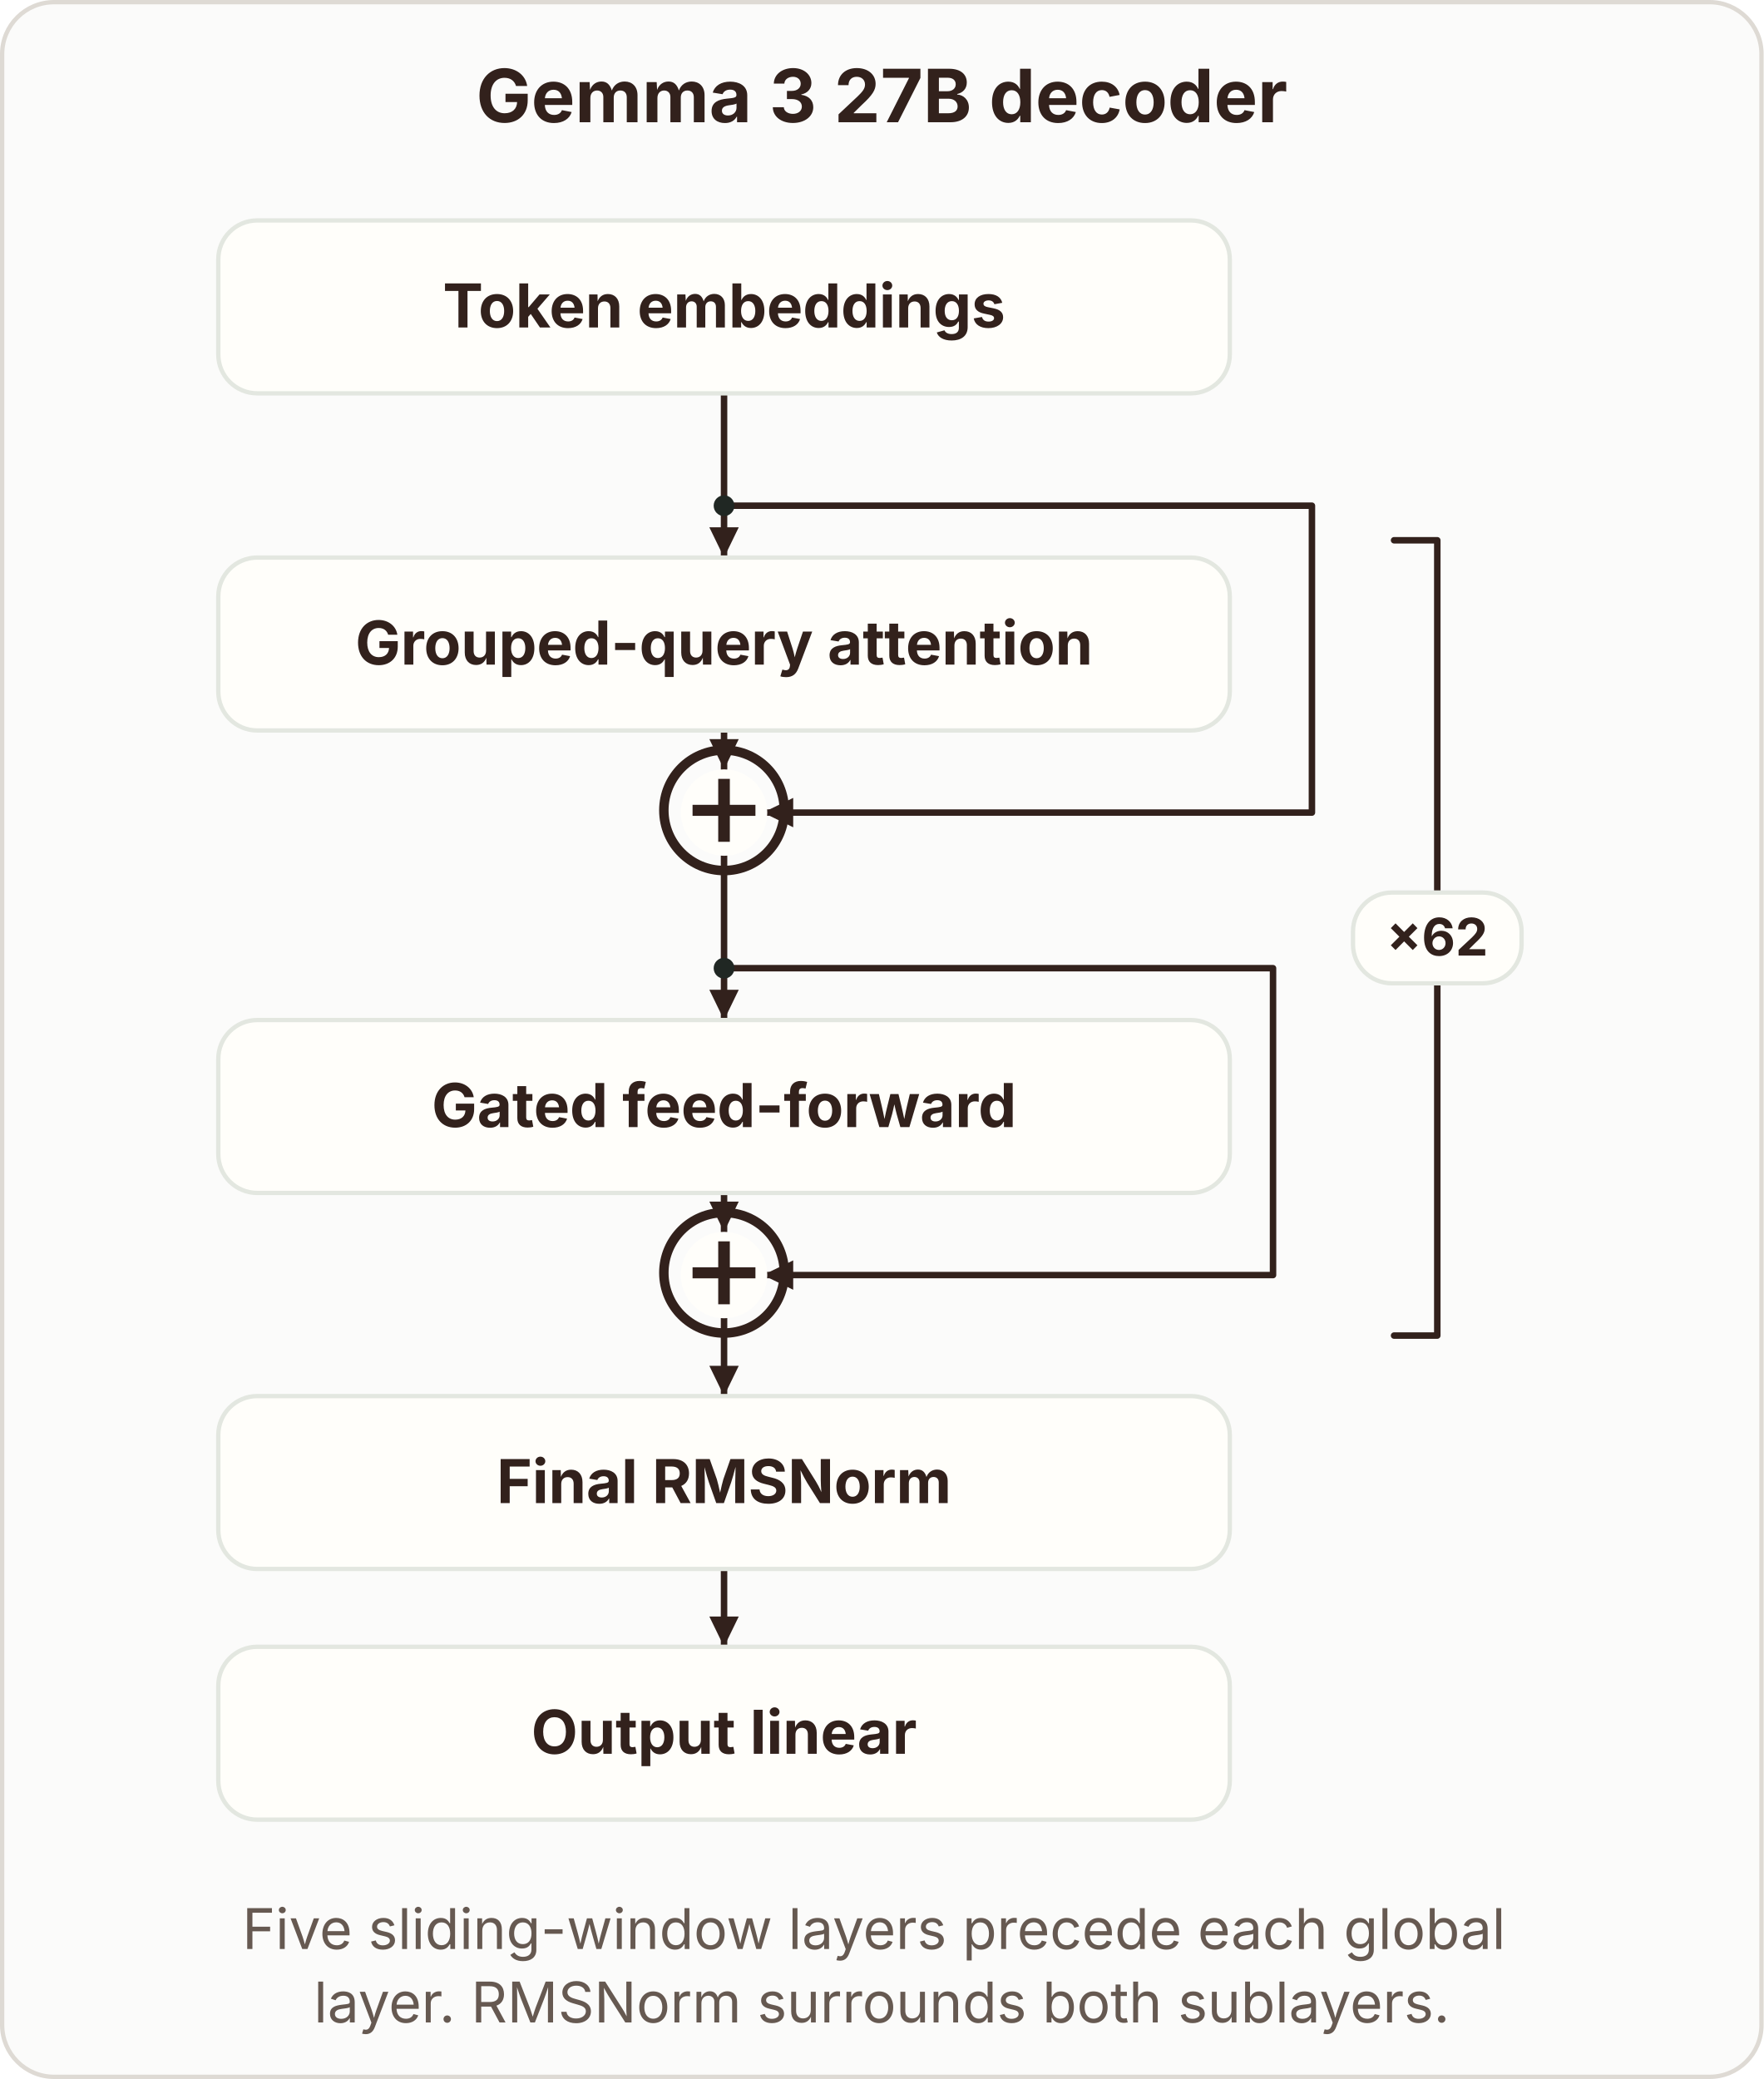
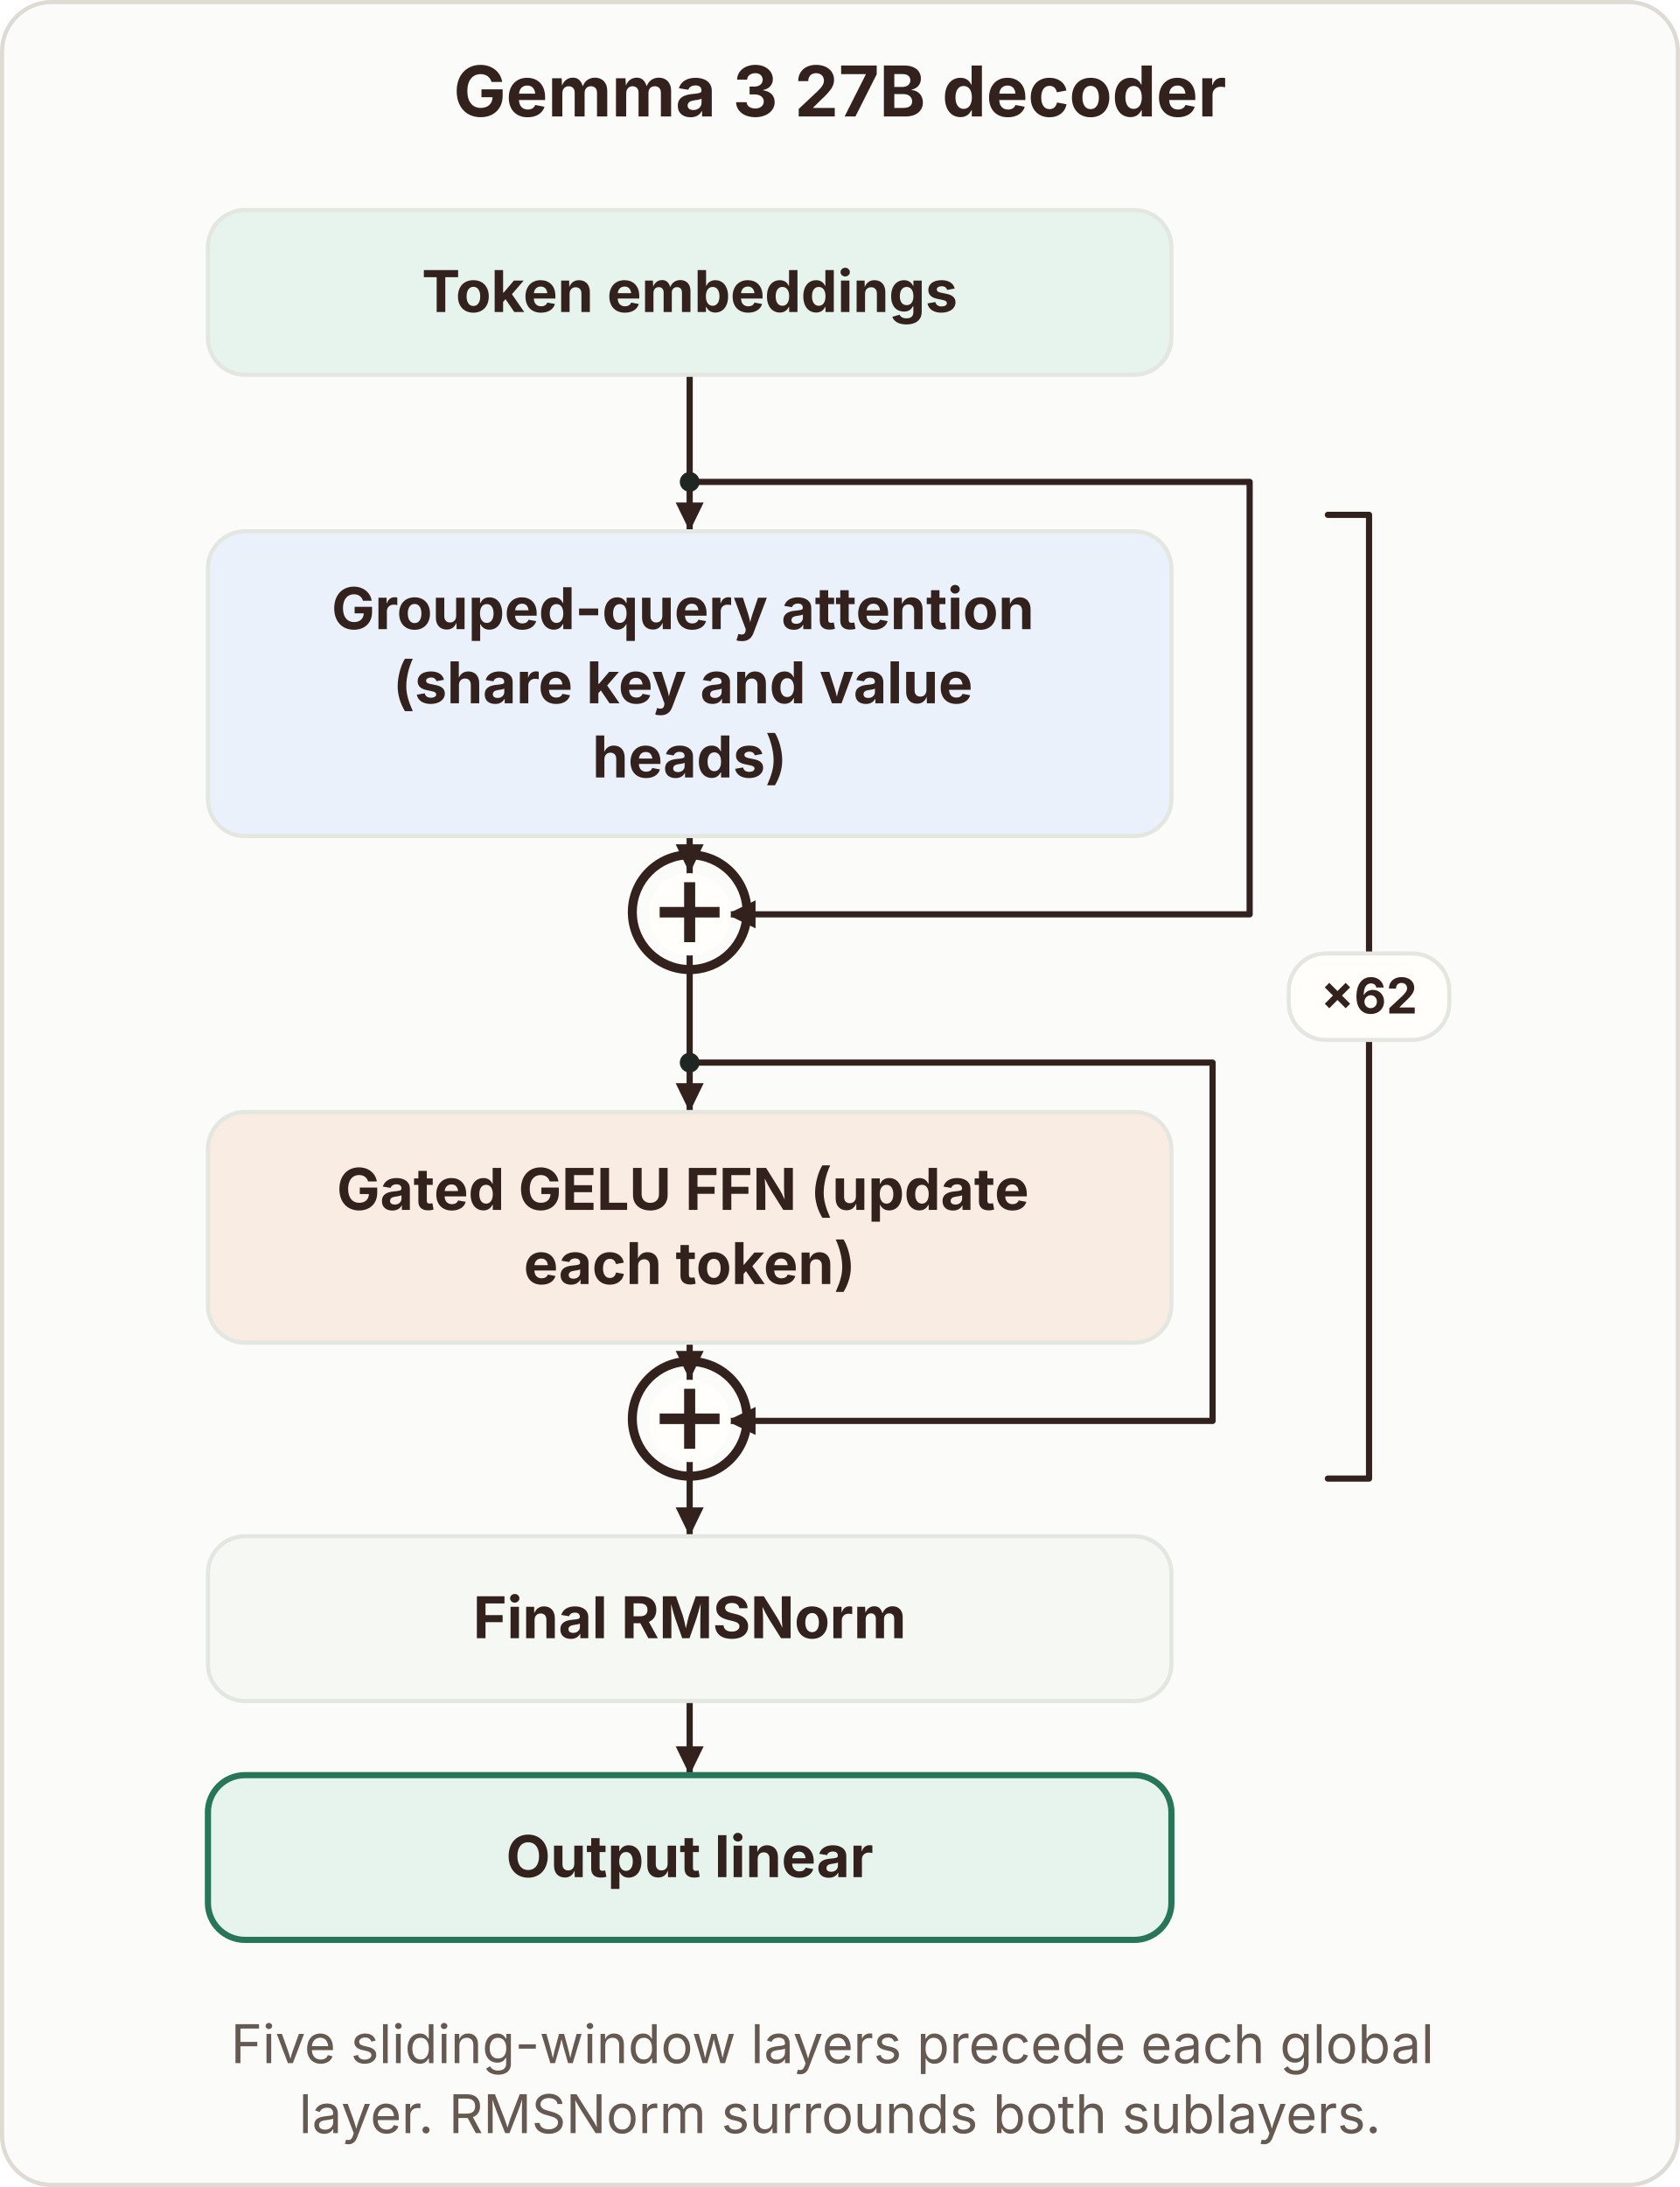
- <svg xmlns="http://www.w3.org/2000/svg" width="408" height="481" viewBox="0 0 408 481" role="img" aria-label="Gemma 3 27B decoder Token embeddings → Grouped-query attention → Gated feed-forward → Final RMSNorm → Output linear Token embeddings Grouped-query attention Repeat Grouped-query attention through Gated feed-forward 62 times Gated feed-forward Final RMSNorm Output linear Residual bypass from Grouped-query attention through Grouped-query attention, then add Residual bypass from Gated feed-forward through Gated feed-forward, then add Five sliding-window layers precede each global layer. RMSNorm surrounds both sublayers." font-family="Inter, Liberation Sans, Arial, sans-serif" style="display:block;max-width:none;margin-inline:auto;--color-ink:#202723;--color-ink-2:#5d675f;--color-line:#e3e7e0;--viz-surface:#fffefa" data-tutor-diagram="block-stack">
-   <rect x="0.5" y="0.5" width="407" height="480" rx="12" fill="var(--viz-surface, #fbfbfa)" stroke="var(--color-line, #dedad4)" />
+ <svg xmlns="http://www.w3.org/2000/svg" width="408" height="531" viewBox="0 0 408 531" role="img" aria-label="Gemma 3 27B decoder Token embeddings → Grouped-query attention (share key and value heads) → Gated GELU FFN (update each token) → Final RMSNorm → Output linear Token embeddings Grouped-query attention (share key and value heads) Repeat Grouped-query attention (share key and value heads) through Gated GELU FFN (update each token) 62 times Gated GELU FFN (update each token) Final RMSNorm Output linear Residual bypass from Grouped-query attention (share key and value heads) through Grouped-query attention (share key and value heads), then add Residual bypass from Gated GELU FFN (update each token) through Gated GELU FFN (update each token), then add Five sliding-window layers precede each global layer. RMSNorm surrounds both sublayers." font-family="Inter, Liberation Sans, Arial, sans-serif" style="display:block;max-width:none;margin-inline:auto;--color-ink:#202723;--color-ink-2:#5d675f;--color-line:#e3e7e0;--viz-surface:#fffefa" data-tutor-diagram="block-stack">
+   <rect x="0.5" y="0.5" width="407" height="530" rx="12" fill="var(--viz-surface, #fbfbfa)" stroke="var(--color-line, #dedad4)" />
  <text x="204" y="22.5" fill="var(--color-ink, #32211c)" font-size="17" font-weight="700" text-anchor="middle">
    <tspan x="204" y="28.28">Gemma 3 27B decoder</tspan>
  </text>
  <g transform="translate(0 39)">
    <g data-block-stack-group="att:ff">
-       <polyline points="322.5,86 332.5,86 332.5,270 322.5,270" fill="none" stroke="var(--color-ink, #32211c)" stroke-width="1.5" stroke-linecap="round" stroke-linejoin="round" />
-       <rect x="313" y="167.5" width="39" height="21" rx="9" fill="#fffefa" stroke="#e3e7e0" stroke-width="1" />
-       <text x="332.5" y="178" fill="var(--color-ink, #32211c)" font-size="12" font-weight="700" text-anchor="middle">
-         <tspan x="332.5" y="182.08">×62</tspan>
+       <polyline points="322.5,86 332.5,86 332.5,320 322.5,320" fill="none" stroke="var(--color-ink, #32211c)" stroke-width="1.5" stroke-linecap="round" stroke-linejoin="round" />
+       <rect x="313" y="192.5" width="39" height="21" rx="9" fill="#fffefa" stroke="#e3e7e0" stroke-width="1" />
+       <text x="332.5" y="203" fill="var(--color-ink, #32211c)" font-size="12" font-weight="700" text-anchor="middle">
+         <tspan x="332.5" y="207.08">×62</tspan>
      </text>
    </g>
    <g>
      <polyline points="167.5,52 167.5,90" fill="none" stroke="var(--color-ink, #32211c)" stroke-width="1.5" stroke-linecap="round" stroke-linejoin="round" />
      <polygon points="167.5,90 164.1,83 170.9,83" fill="var(--color-ink, #32211c)" data-tutor-arrowhead="" />
    </g>
    <g>
-       <polyline points="167.5,130 167.5,139" fill="none" stroke="var(--color-ink, #32211c)" stroke-width="1.5" stroke-linecap="round" stroke-linejoin="round" />
-       <polygon points="167.5,139 164.1,132 170.9,132" fill="var(--color-ink, #32211c)" data-tutor-arrowhead="" />
+       <polyline points="167.5,164 167.5,173" fill="none" stroke="var(--color-ink, #32211c)" stroke-width="1.5" stroke-linecap="round" stroke-linejoin="round" />
+       <polygon points="167.5,173 164.1,166 170.9,166" fill="var(--color-ink, #32211c)" data-tutor-arrowhead="" />
    </g>
    <g>
-       <polyline points="167.5,159 167.5,197" fill="none" stroke="var(--color-ink, #32211c)" stroke-width="1.5" stroke-linecap="round" stroke-linejoin="round" />
-       <polygon points="167.5,197 164.1,190 170.9,190" fill="var(--color-ink, #32211c)" data-tutor-arrowhead="" />
+       <polyline points="167.5,193 167.5,231" fill="none" stroke="var(--color-ink, #32211c)" stroke-width="1.5" stroke-linecap="round" stroke-linejoin="round" />
+       <polygon points="167.5,231 164.1,224 170.9,224" fill="var(--color-ink, #32211c)" data-tutor-arrowhead="" />
    </g>
    <g>
-       <polyline points="167.5,237 167.5,246" fill="none" stroke="var(--color-ink, #32211c)" stroke-width="1.5" stroke-linecap="round" stroke-linejoin="round" />
-       <polygon points="167.5,246 164.1,239 170.9,239" fill="var(--color-ink, #32211c)" data-tutor-arrowhead="" />
+       <polyline points="167.5,287 167.5,296" fill="none" stroke="var(--color-ink, #32211c)" stroke-width="1.5" stroke-linecap="round" stroke-linejoin="round" />
+       <polygon points="167.5,296 164.1,289 170.9,289" fill="var(--color-ink, #32211c)" data-tutor-arrowhead="" />
    </g>
    <g>
-       <polyline points="167.5,266 167.5,284" fill="none" stroke="var(--color-ink, #32211c)" stroke-width="1.5" stroke-linecap="round" stroke-linejoin="round" />
-       <polygon points="167.5,284 164.1,277 170.9,277" fill="var(--color-ink, #32211c)" data-tutor-arrowhead="" />
+       <polyline points="167.5,316 167.5,334" fill="none" stroke="var(--color-ink, #32211c)" stroke-width="1.5" stroke-linecap="round" stroke-linejoin="round" />
+       <polygon points="167.5,334 164.1,327 170.9,327" fill="var(--color-ink, #32211c)" data-tutor-arrowhead="" />
    </g>
    <g>
-       <polyline points="167.5,324 167.5,342" fill="none" stroke="var(--color-ink, #32211c)" stroke-width="1.5" stroke-linecap="round" stroke-linejoin="round" />
-       <polygon points="167.5,342 164.1,335 170.9,335" fill="var(--color-ink, #32211c)" data-tutor-arrowhead="" />
+       <polyline points="167.5,374 167.5,392" fill="none" stroke="var(--color-ink, #32211c)" stroke-width="1.5" stroke-linecap="round" stroke-linejoin="round" />
+       <polygon points="167.5,392 164.1,385 170.9,385" fill="var(--color-ink, #32211c)" data-tutor-arrowhead="" />
    </g>
    <g data-block-stack-residual="att:att">
      <g>
-         <polyline points="167.5,78 303.5,78 303.5,149 176.5,149" fill="none" stroke="var(--color-ink, #32211c)" stroke-width="1.5" stroke-linecap="round" stroke-linejoin="round" />
-         <polygon points="176.5,149 183.5,145.6 183.5,152.4" fill="var(--color-ink, #32211c)" data-tutor-arrowhead="" />
+         <polyline points="167.5,78 303.5,78 303.5,183 176.5,183" fill="none" stroke="var(--color-ink, #32211c)" stroke-width="1.5" stroke-linecap="round" stroke-linejoin="round" />
+         <polygon points="176.5,183 183.5,179.6 183.5,186.4" fill="var(--color-ink, #32211c)" data-tutor-arrowhead="" />
      </g>
    </g>
    <circle cx="167.5" cy="78" r="2.4" fill="#202723" />
    <g data-block-stack-residual="ff:ff">
      <g>
-         <polyline points="167.5,185 294.5,185 294.5,256 176.5,256" fill="none" stroke="var(--color-ink, #32211c)" stroke-width="1.5" stroke-linecap="round" stroke-linejoin="round" />
-         <polygon points="176.5,256 183.5,252.6 183.5,259.4" fill="var(--color-ink, #32211c)" data-tutor-arrowhead="" />
+         <polyline points="167.5,219 294.5,219 294.5,306 176.5,306" fill="none" stroke="var(--color-ink, #32211c)" stroke-width="1.5" stroke-linecap="round" stroke-linejoin="round" />
+         <polygon points="176.5,306 183.5,302.6 183.5,309.4" fill="var(--color-ink, #32211c)" data-tutor-arrowhead="" />
      </g>
    </g>
-     <circle cx="167.5" cy="185" r="2.4" fill="#202723" />
+     <circle cx="167.5" cy="219" r="2.4" fill="#202723" />
    <g data-block-stack-node="emb">
-       <rect x="50.5" y="12" width="234" height="40" rx="9" fill="#fffefa" stroke="#e3e7e0" stroke-width="1" />
+       <rect x="50.5" y="12" width="234" height="40" rx="9" fill="#e7f3ed" stroke="#e3e7e0" stroke-width="1" />
      <text x="167.5" y="32" fill="var(--color-ink, #32211c)" font-size="14" font-weight="700" text-anchor="middle">
        <tspan x="167.5" y="36.76">Token embeddings</tspan>
      </text>
    </g>
    <g data-block-stack-node="att">
-       <rect x="50.5" y="90" width="234" height="40" rx="9" fill="#fffefa" stroke="#e3e7e0" stroke-width="1" />
-       <text x="167.5" y="110" fill="var(--color-ink, #32211c)" font-size="14" font-weight="700" text-anchor="middle">
-         <tspan x="167.5" y="114.76">Grouped-query attention</tspan>
+       <rect x="50.5" y="90" width="234" height="74" rx="9" fill="#eaf1fb" stroke="#e3e7e0" stroke-width="1" />
+       <text x="167.5" y="127" fill="var(--color-ink, #32211c)" font-size="14" font-weight="700" text-anchor="middle">
+         <tspan x="167.5" y="113.76">Grouped-query attention</tspan>
+         <tspan x="167.5" y="131.76">(share key and value</tspan>
+         <tspan x="167.5" y="149.76">heads)</tspan>
      </text>
    </g>
    <g data-block-stack-node="ff">
-       <rect x="50.5" y="197" width="234" height="40" rx="9" fill="#fffefa" stroke="#e3e7e0" stroke-width="1" />
-       <text x="167.5" y="217" fill="var(--color-ink, #32211c)" font-size="14" font-weight="700" text-anchor="middle">
-         <tspan x="167.5" y="221.76">Gated feed-forward</tspan>
+       <rect x="50.5" y="231" width="234" height="56" rx="9" fill="#f8ece3" stroke="#e3e7e0" stroke-width="1" />
+       <text x="167.5" y="259" fill="var(--color-ink, #32211c)" font-size="14" font-weight="700" text-anchor="middle">
+         <tspan x="167.5" y="254.76">Gated GELU FFN (update</tspan>
+         <tspan x="167.5" y="272.76">each token)</tspan>
      </text>
    </g>
    <g data-block-stack-node="norm">
-       <rect x="50.5" y="284" width="234" height="40" rx="9" fill="#fffefa" stroke="#e3e7e0" stroke-width="1" />
-       <text x="167.5" y="304" fill="var(--color-ink, #32211c)" font-size="14" font-weight="700" text-anchor="middle">
-         <tspan x="167.5" y="308.76">Final RMSNorm</tspan>
+       <rect x="50.5" y="334" width="234" height="40" rx="9" fill="#f6f8f4" stroke="#e3e7e0" stroke-width="1" />
+       <text x="167.5" y="354" fill="var(--color-ink, #32211c)" font-size="14" font-weight="700" text-anchor="middle">
+         <tspan x="167.5" y="358.76">Final RMSNorm</tspan>
      </text>
    </g>
    <g data-block-stack-node="out">
-       <rect x="50.5" y="342" width="234" height="40" rx="9" fill="#fffefa" stroke="#e3e7e0" stroke-width="1" />
-       <text x="167.5" y="362" fill="var(--color-ink, #32211c)" font-size="14" font-weight="700" text-anchor="middle">
-         <tspan x="167.5" y="366.76">Output linear</tspan>
+       <rect x="50.5" y="392" width="234" height="40" rx="9" fill="#e7f3ed" stroke="#267657" stroke-width="1.5" />
+       <text x="167.5" y="412" fill="var(--color-ink, #32211c)" font-size="14" font-weight="700" text-anchor="middle">
+         <tspan x="167.5" y="416.76">Output linear</tspan>
      </text>
    </g>
    <g data-block-stack-merge="add">
-       <circle cx="167.5" cy="149" r="10" fill="#fffefa" />
-       <text x="167.5" y="149" fill="var(--color-ink, #32211c)" font-size="22" font-weight="700" text-anchor="middle">
-         <tspan x="167.5" y="156.48">⊕</tspan>
+       <circle cx="167.5" cy="183" r="10" fill="#fffefa" />
+       <text x="167.5" y="183" fill="var(--color-ink, #32211c)" font-size="22" font-weight="700" text-anchor="middle">
+         <tspan x="167.5" y="190.48">⊕</tspan>
      </text>
    </g>
    <g data-block-stack-merge="add">
-       <circle cx="167.5" cy="256" r="10" fill="#fffefa" />
-       <text x="167.5" y="256" fill="var(--color-ink, #32211c)" font-size="22" font-weight="700" text-anchor="middle">
-         <tspan x="167.5" y="263.48">⊕</tspan>
+       <circle cx="167.5" cy="306" r="10" fill="#fffefa" />
+       <text x="167.5" y="306" fill="var(--color-ink, #32211c)" font-size="22" font-weight="700" text-anchor="middle">
+         <tspan x="167.5" y="313.48">⊕</tspan>
      </text>
    </g>
  </g>
-   <text x="204" y="455" fill="var(--color-ink-2, #665951)" font-size="13" font-weight="400" text-anchor="middle">
-     <tspan x="204" y="450.92">Five sliding-window layers precede each global</tspan>
-     <tspan x="204" y="467.92">layer. RMSNorm surrounds both sublayers.</tspan>
+   <text x="204" y="505" fill="var(--color-ink-2, #665951)" font-size="13" font-weight="400" text-anchor="middle">
+     <tspan x="204" y="500.92">Five sliding-window layers precede each global</tspan>
+     <tspan x="204" y="517.92">layer. RMSNorm surrounds both sublayers.</tspan>
  </text>
</svg>
